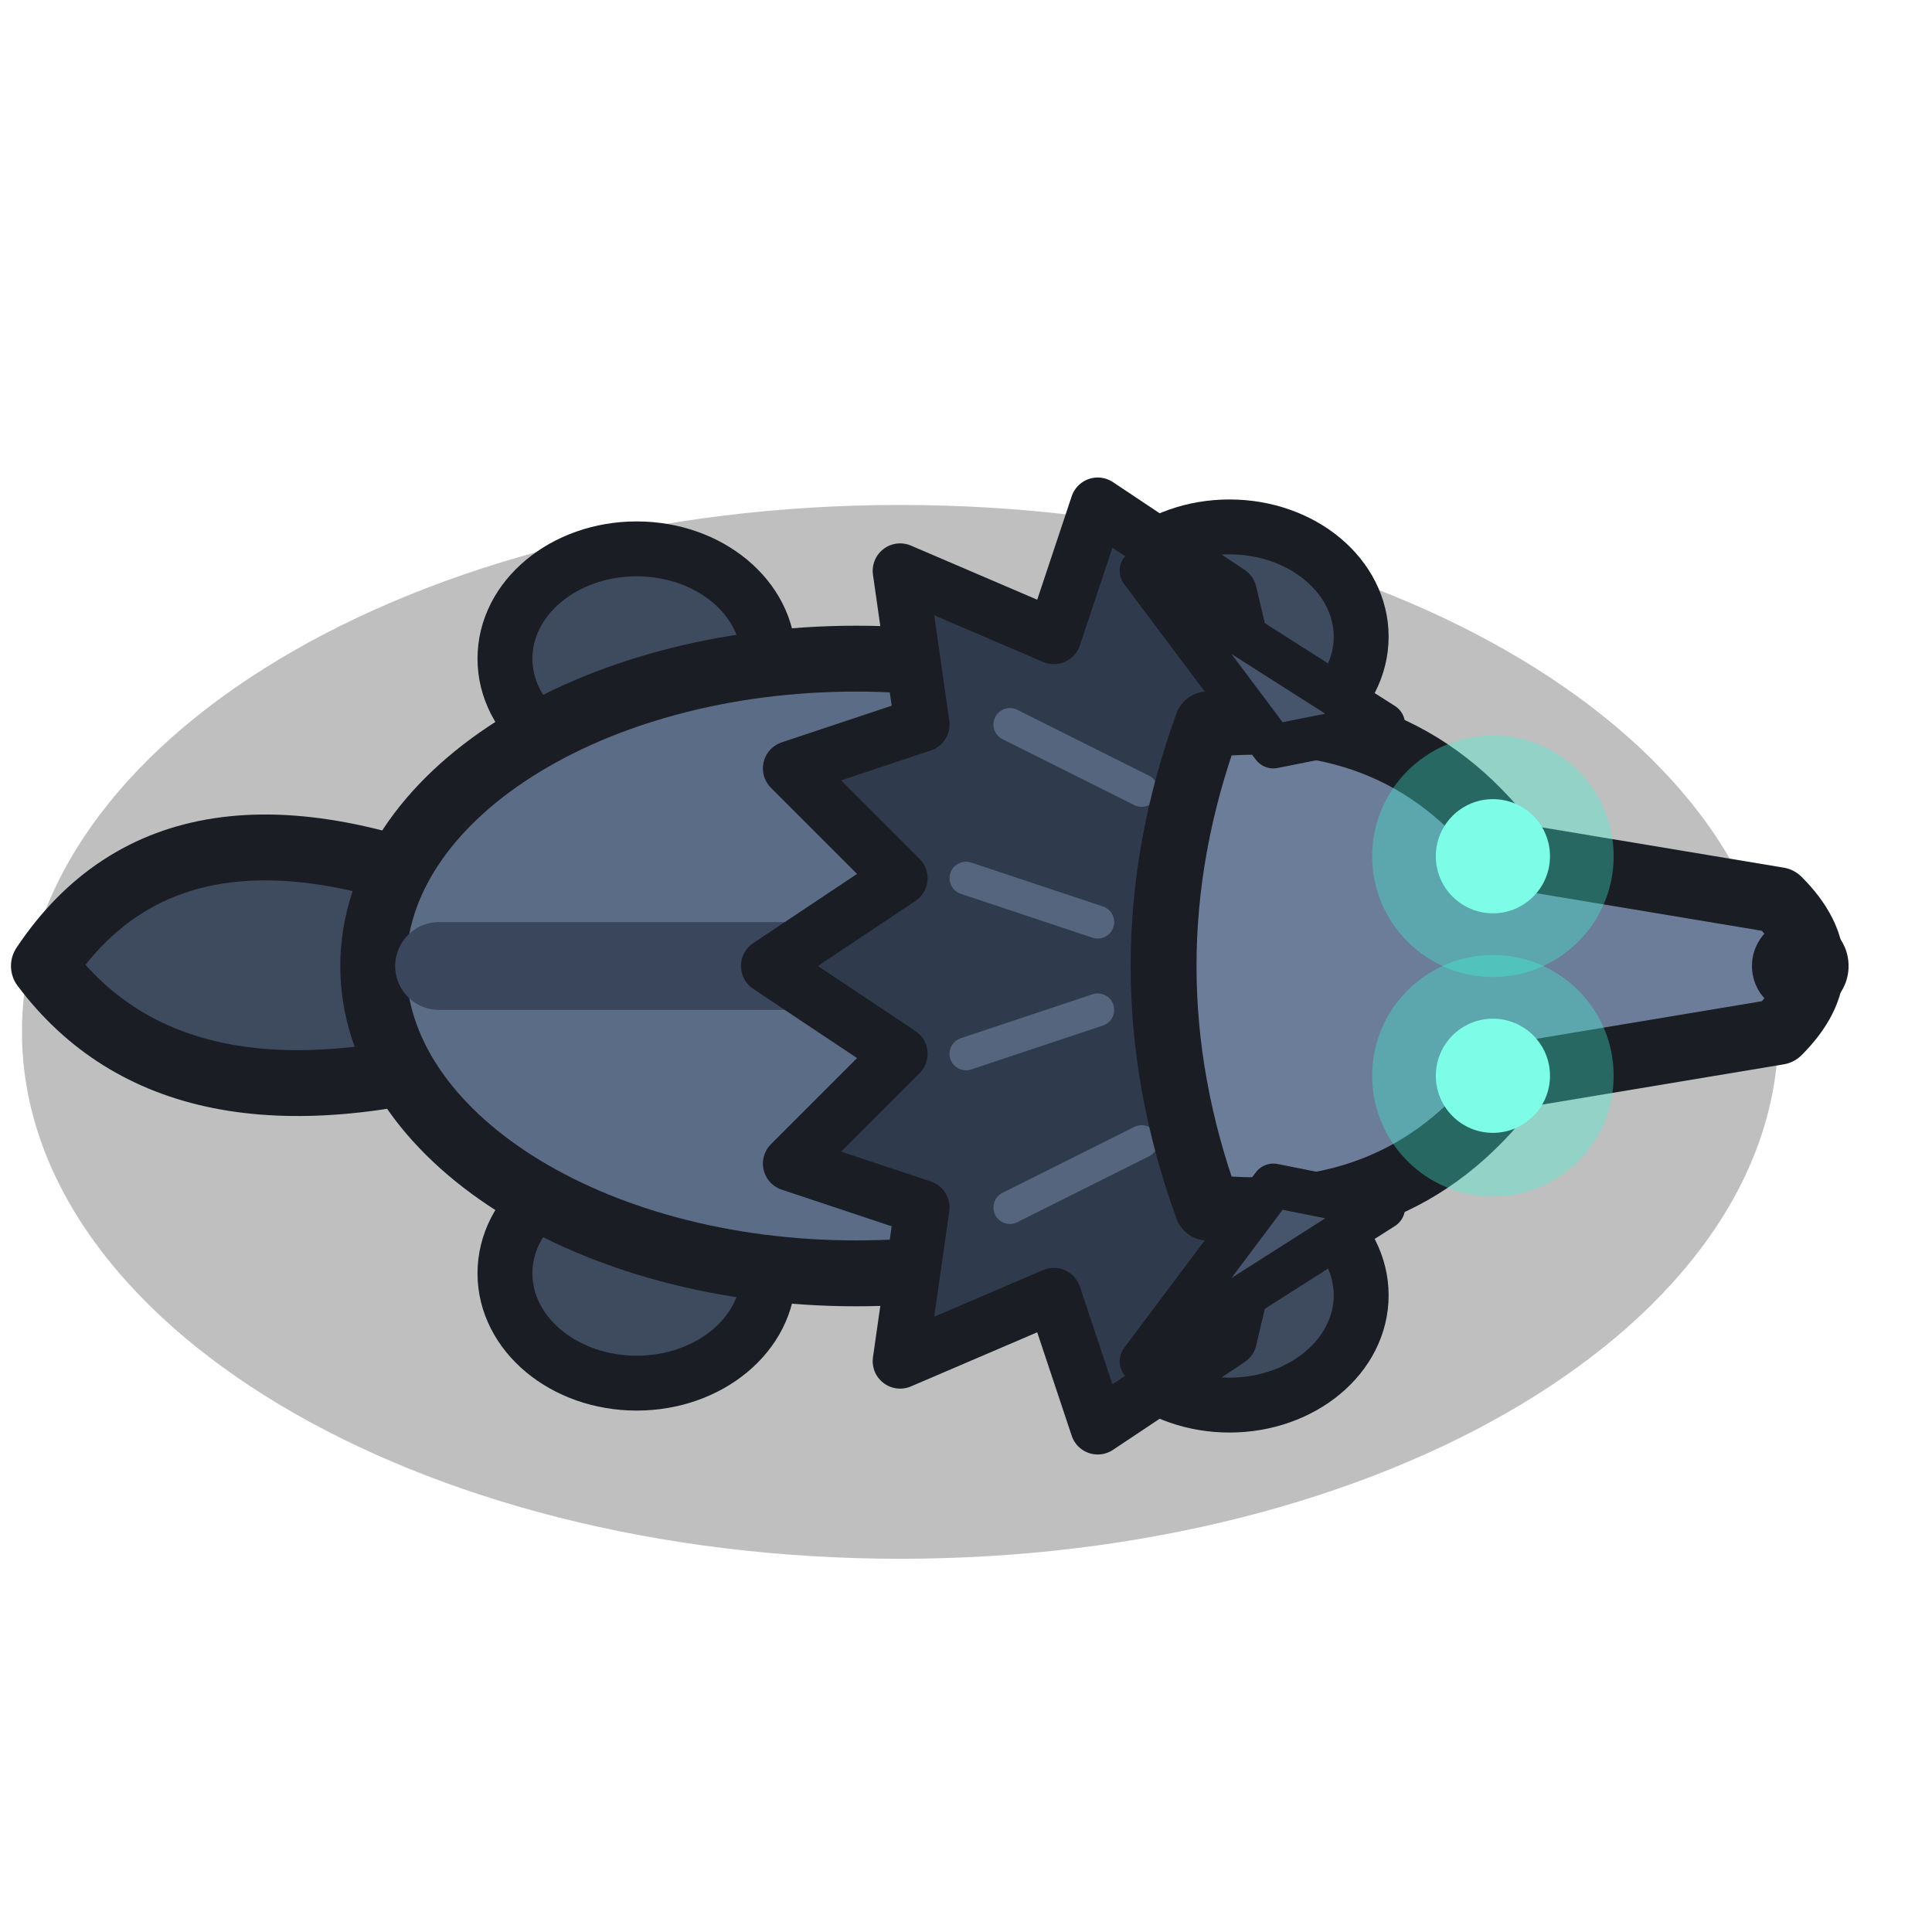
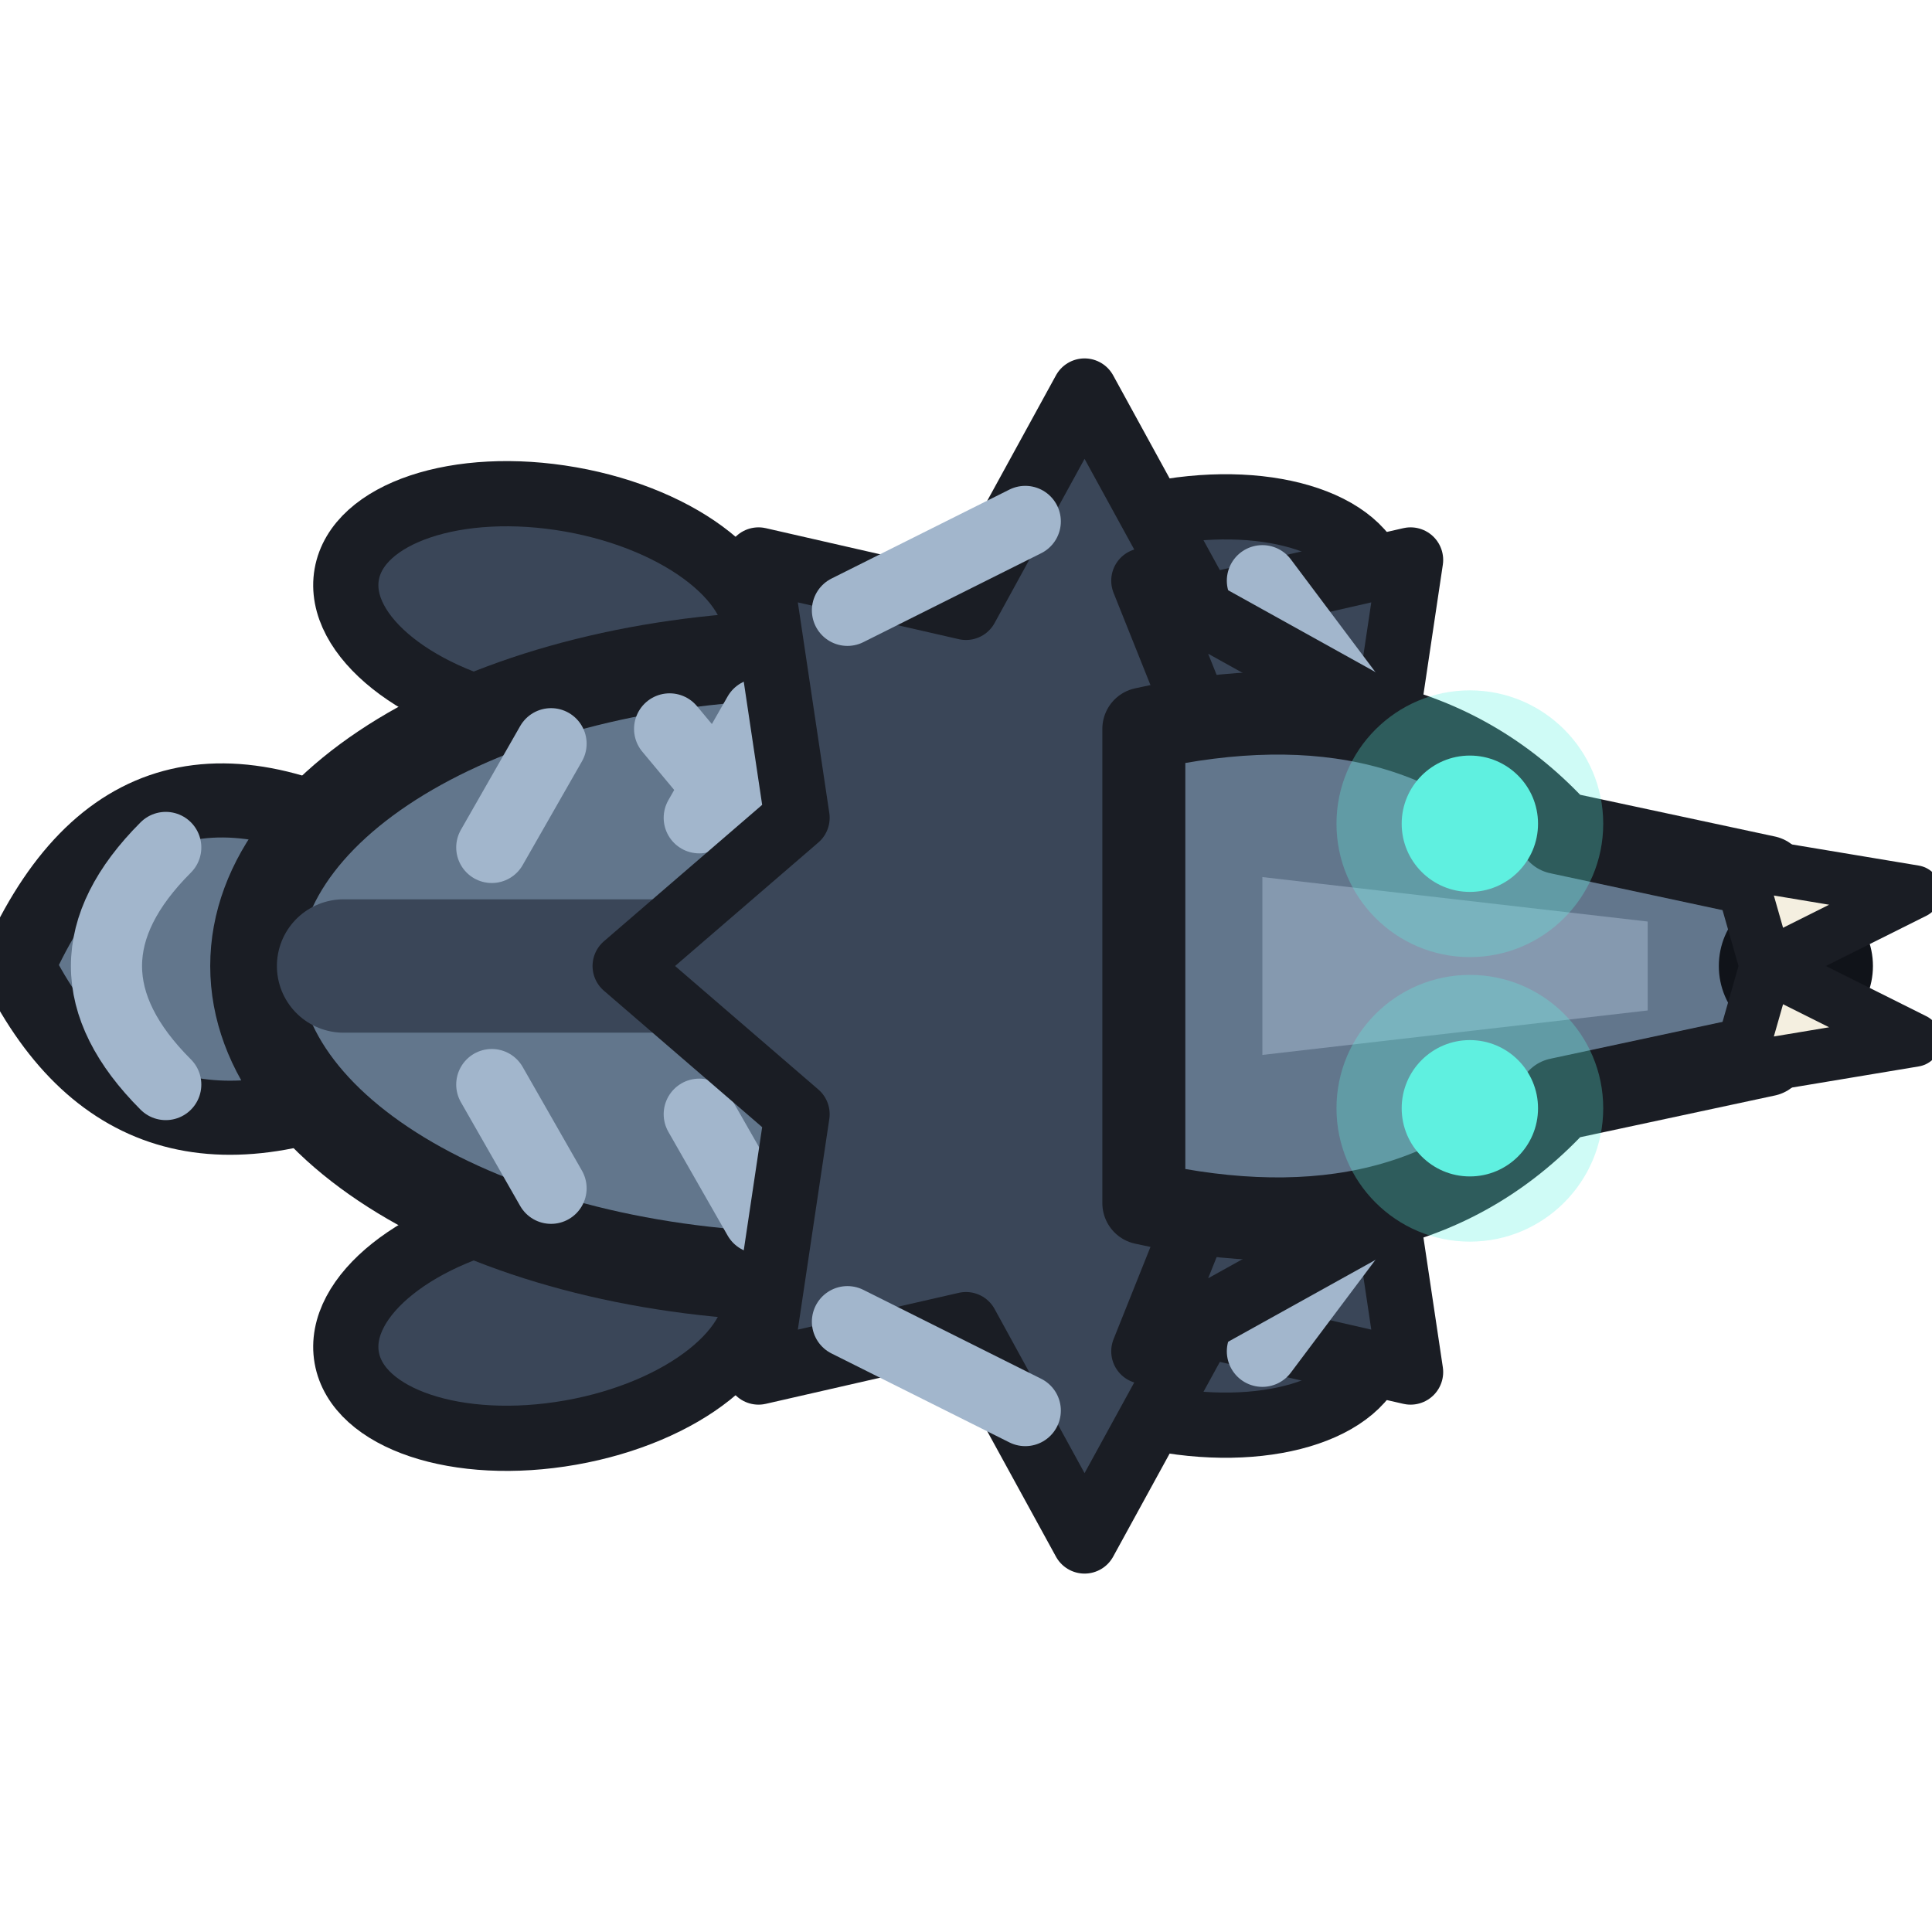
<svg xmlns="http://www.w3.org/2000/svg" width="88" height="88" viewBox="0 0 88 88">
  <g transform="translate(44 44)">
-     <ellipse cx="-3" cy="3" rx="40" ry="24" fill="#000000" opacity="0.25" />
-     <path d="M -22 -3 Q -36 -9 -42 0 Q -36 8 -22 4 Z" fill="#3e4a5e" stroke="#1a1d24" stroke-width="3" stroke-linejoin="round" />
-     <ellipse cx="-15" cy="-14" rx="6" ry="5" fill="#3e4a5e" stroke="#1a1d24" stroke-width="2.5" />
-     <ellipse cx="-15" cy="14" rx="6" ry="5" fill="#3e4a5e" stroke="#1a1d24" stroke-width="2.5" />
-     <ellipse cx="12" cy="-15" rx="6" ry="5" fill="#3e4a5e" stroke="#1a1d24" stroke-width="2.5" />
-     <ellipse cx="12" cy="15" rx="6" ry="5" fill="#3e4a5e" stroke="#1a1d24" stroke-width="2.5" />
-     <ellipse cx="-5" cy="0" rx="22" ry="14" fill="#5b6c86" stroke="#1a1d24" stroke-width="3" />
-     <path d="M -24 0 L -4 0" stroke="#3a465c" stroke-width="4" stroke-linecap="round" />
-     <path d="M 12 -17 L 6 -21 L 4 -15 L -3 -18 L -2 -11 L -8 -9 L -3 -4 L -9 0 L -3 4 L -8 9 L -2 11 L -3 18 L 4 15 L 6 21 L 12 17 L 16 0 Z" fill="#2f3a4c" stroke="#1a1d24" stroke-width="2.5" stroke-linejoin="round" />
-     <path d="M 2 -11 L 8 -8 M 2 11 L 8 8 M 0 -4 L 6 -2 M 0 4 L 6 2" stroke="#55657e" stroke-width="1.5" stroke-linecap="round" />
-     <path d="M 11 -11 Q 20 -12 25 -5 L 37 -3 Q 40 0 37 3 L 25 5 Q 20 12 11 11 Q 7 0 11 -11 Z" fill="#6b7d98" stroke="#1a1d24" stroke-width="3" stroke-linejoin="round" />
-     <path d="M 14 -10 L 8 -18 L 19 -11 Z" fill="#46546c" stroke="#1a1d24" stroke-width="2" stroke-linejoin="round" />
-     <path d="M 14 10 L 8 18 L 19 11 Z" fill="#46546c" stroke="#1a1d24" stroke-width="2" stroke-linejoin="round" />
-     <circle cx="24" cy="-5" r="5.5" fill="#3ff5d8" opacity="0.35" />
-     <circle cx="24" cy="5" r="5.5" fill="#3ff5d8" opacity="0.35" />
-     <circle cx="24" cy="-5" r="2.6" fill="#7dfde8" />
-     <circle cx="24" cy="5" r="2.6" fill="#7dfde8" />
-     <circle cx="38" cy="0" r="2.2" fill="#1a1d24" />
+     <g transform="translate(-2.7 0) scale(1.35)">
+       <path d="M -17 -3.5 Q -26 -9 -30 0 Q -26 8 -17 3.5 Z" fill="#62768c" stroke="#1a1d24" stroke-width="2.5" stroke-linejoin="round" stroke-linecap="round" />
+       <path d="M -25 -4 Q -29 0 -25 4" fill="none" stroke="#a2b6cc" stroke-width="2.4" stroke-linecap="round" />
+       <ellipse cx="9" cy="-11.5" rx="7" ry="3.8" transform="rotate(-12 9 -11.5)" fill="#3a4658" stroke="#1a1d24" stroke-width="2.2" stroke-linejoin="round" stroke-linecap="round" />
+       <ellipse cx="9" cy="11.5" rx="7" ry="3.8" transform="rotate(12 9 11.5)" fill="#3a4658" stroke="#1a1d24" stroke-width="2.2" stroke-linejoin="round" stroke-linecap="round" />
+       <ellipse cx="-12" cy="-12" rx="7" ry="3.8" transform="rotate(10 -12 -12)" fill="#3a4658" stroke="#1a1d24" stroke-width="2.2" stroke-linejoin="round" stroke-linecap="round" />
+       <ellipse cx="-12" cy="12" rx="7" ry="3.8" transform="rotate(-10 -12 12)" fill="#3a4658" stroke="#1a1d24" stroke-width="2.2" stroke-linejoin="round" stroke-linecap="round" />
+       <ellipse cx="-3" cy="0" rx="19" ry="10.5" fill="#62768c" stroke="#1a1d24" stroke-width="3" stroke-linejoin="round" stroke-linecap="round" />
+       <path d="M -19 0 L 8 0" stroke="#3a4658" stroke-width="4.5" stroke-linecap="round" />
+       <path d="M -12 -7.5 L -14 -4 M -5 -8.5 L -7 -5 M 2 -8 L 0 -5 M -12 7.5 L -14 4 M -5 8.5 L -7 5 M 2 8 L 0 5" stroke="#a2b6cc" stroke-width="2.4" stroke-linecap="round" />
+       <path d="M -8 -8 L 2 4" stroke="#a2b6cc" stroke-width="2.4" stroke-linecap="round" />
+       <path d="M 21.5 0.0 L 15.7 5.0 L 17.0 13.7 L 10.0 12.1 L 6.0 19.4 L 2.0 12.1 L -5.0 13.7 L -3.7 5.0 L -9.5 0.0 L -3.7 -5.0 L -5.0 -13.7 L 2.0 -12.1 L 6.0 -19.4 L 10.0 -12.1 L 17.0 -13.7 L 15.7 -5.0 Z" fill="#3a4658" stroke="#1a1d24" stroke-width="2.2" stroke-linejoin="round" stroke-linecap="round" />
+       <path d="M -2 -12 L 4 -15 M 12 -13 L 15 -9 M -2 12 L 4 15 M 12 13 L 15 9" stroke="#a2b6cc" stroke-width="2.4" stroke-linecap="round" />
+       <path d="M 11 -5.5 L 8 -13 L 17 -8 Z M 11 5.5 L 8 13 L 17 8 Z" fill="#3a4658" stroke="#1a1d24" stroke-width="2.2" stroke-linejoin="round" stroke-linecap="round" />
+       <path d="M 8 -8 Q 17 -10 22 -4.5 L 29 -3 Q 32 0 29 3 L 22 4.5 Q 17 10 8 8 Z" fill="#62768c" stroke="#1a1d24" stroke-width="2.8" stroke-linejoin="round" stroke-linecap="round" />
+       <circle cx="30" cy="0" r="2.6" fill="#101319" />
+       <path d="M 28 -3.5 L 34 -2.5 L 29 0 Z M 28 3.5 L 34 2.5 L 29 0 Z" fill="#f4efe0" stroke="#1a1d24" stroke-width="1.8" stroke-linejoin="round" stroke-linecap="round" />
+       <path d="M 12 -3 L 25 -1.5 L 25 1.5 L 12 3 Z" fill="#a2b6cc" opacity="0.55" />
+       <circle cx="19" cy="-4.8" r="4.5" fill="#5ff0e0" opacity="0.3" />
+       <circle cx="19" cy="4.8" r="4.5" fill="#5ff0e0" opacity="0.3" />
+       <circle cx="19" cy="-4.8" r="2.3" fill="#5ff0e0" />
+       <circle cx="19" cy="4.8" r="2.3" fill="#5ff0e0" />
+     </g>
  </g>
</svg>
